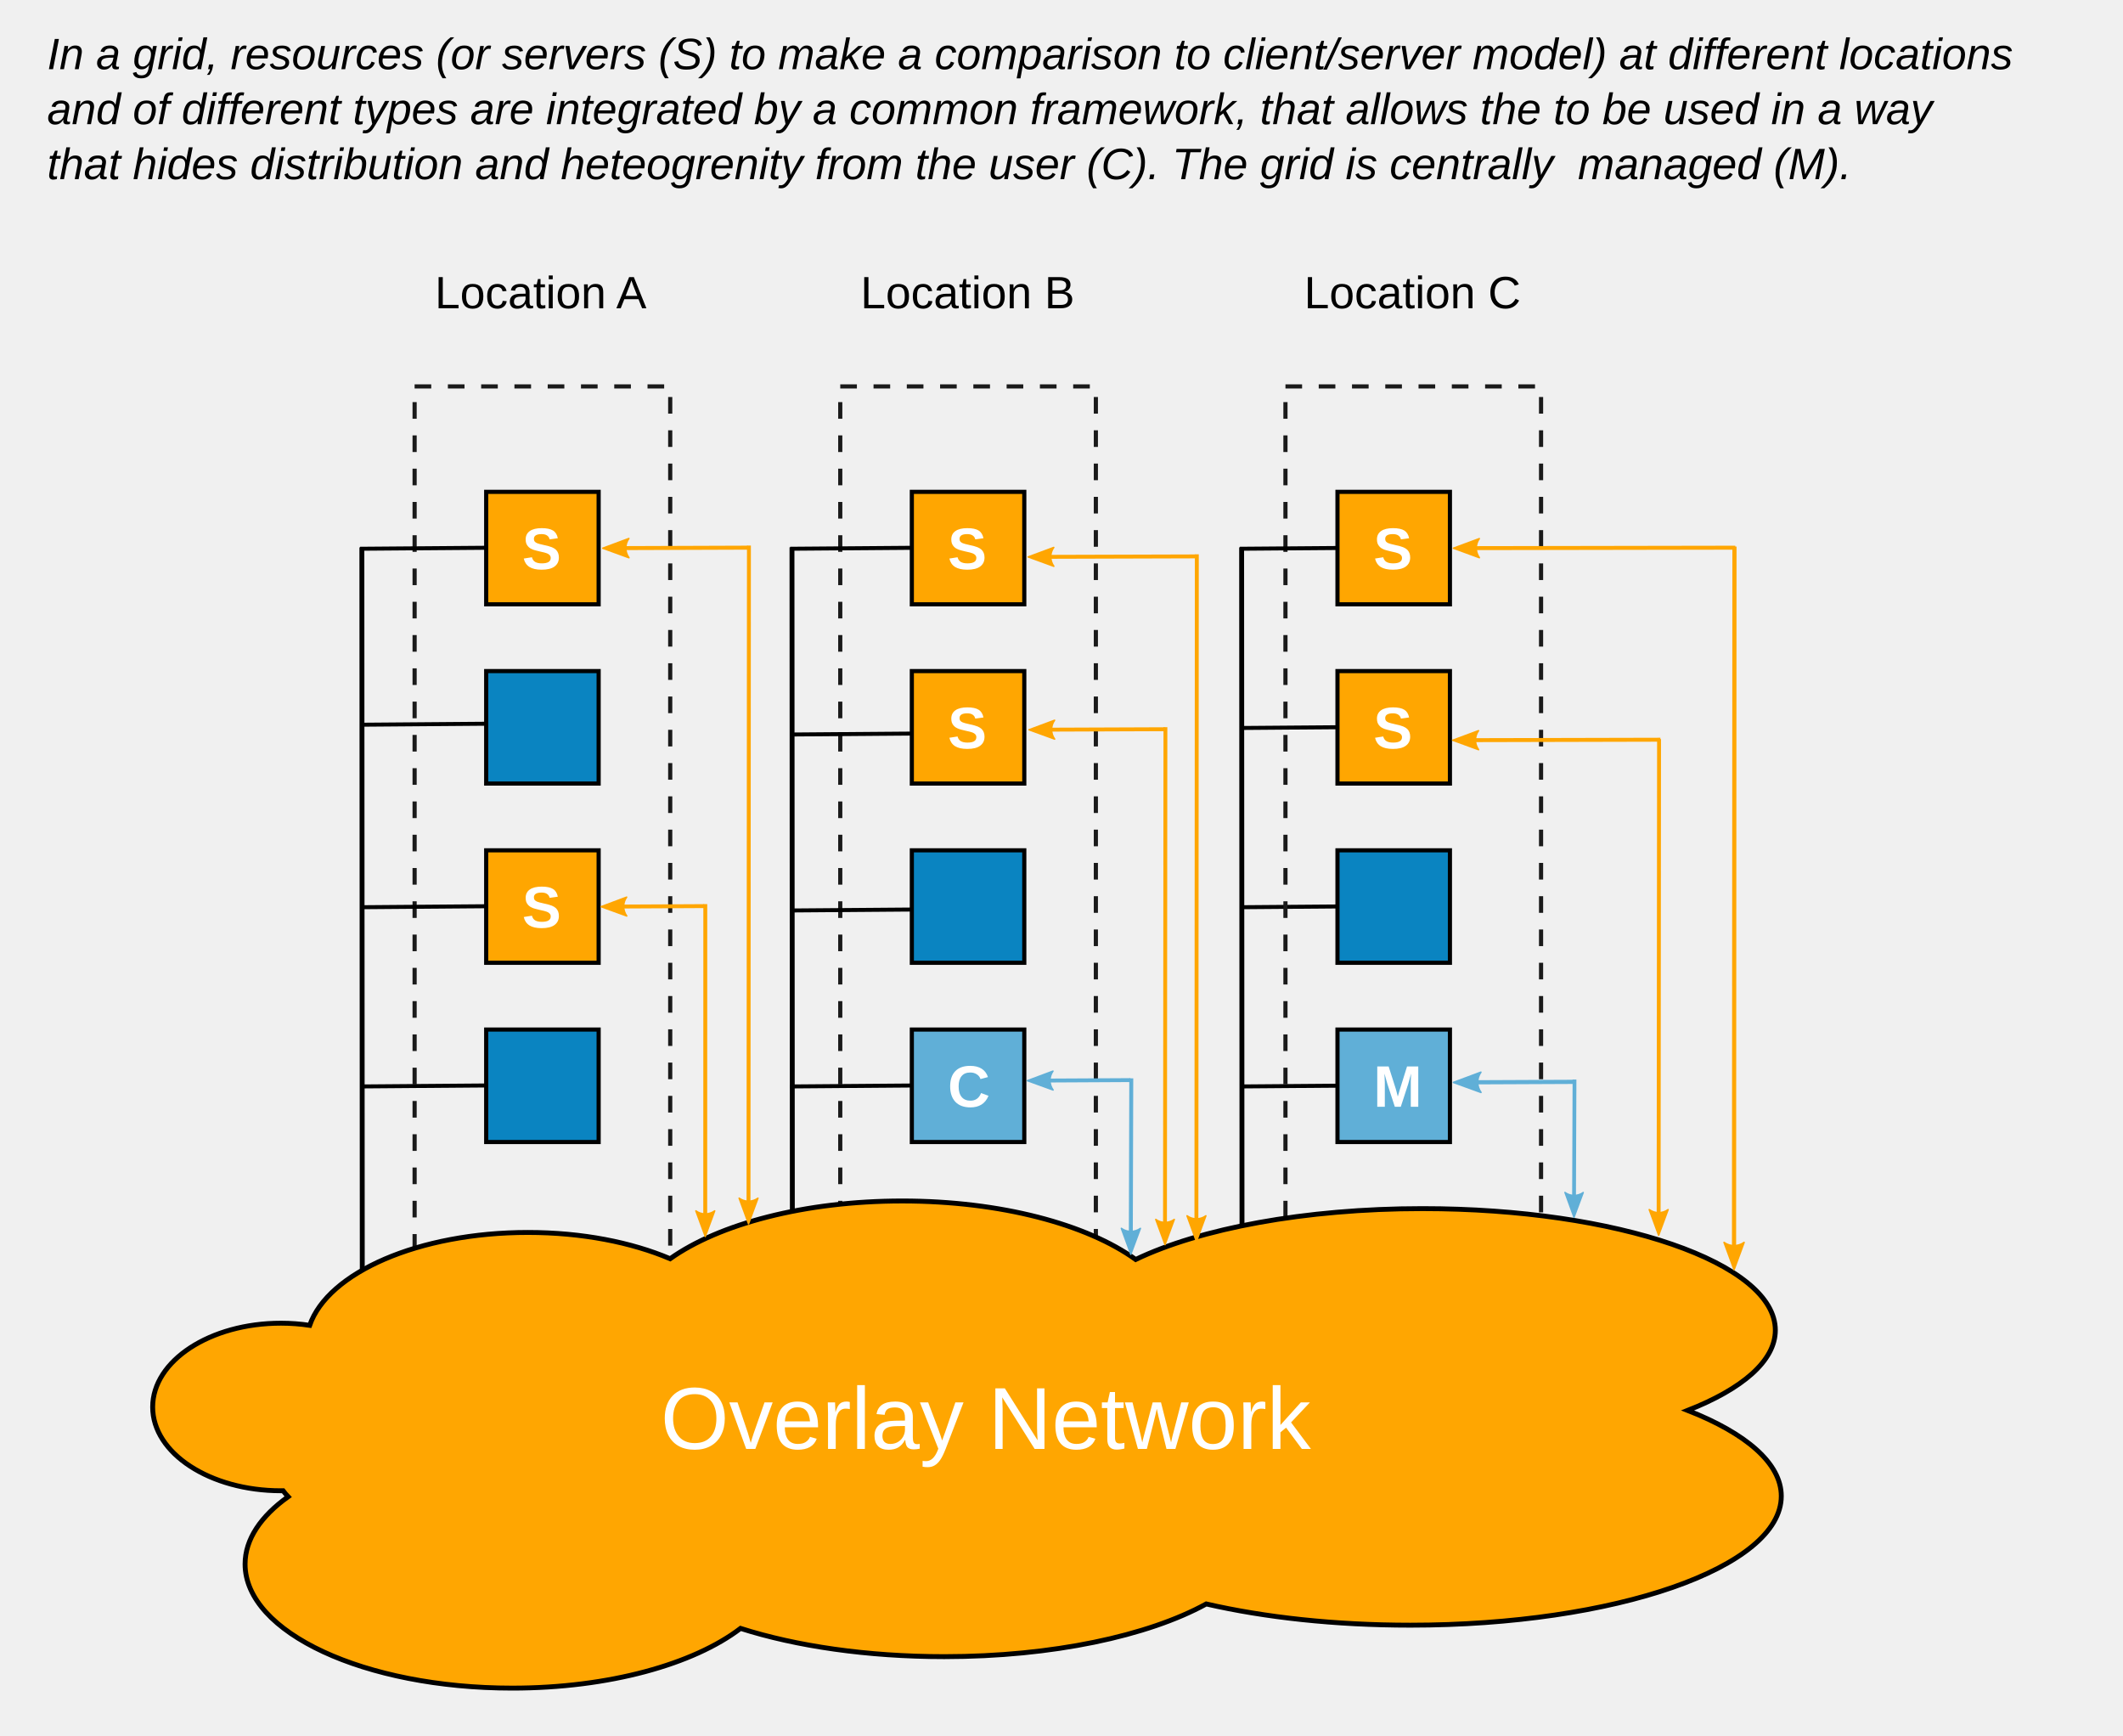
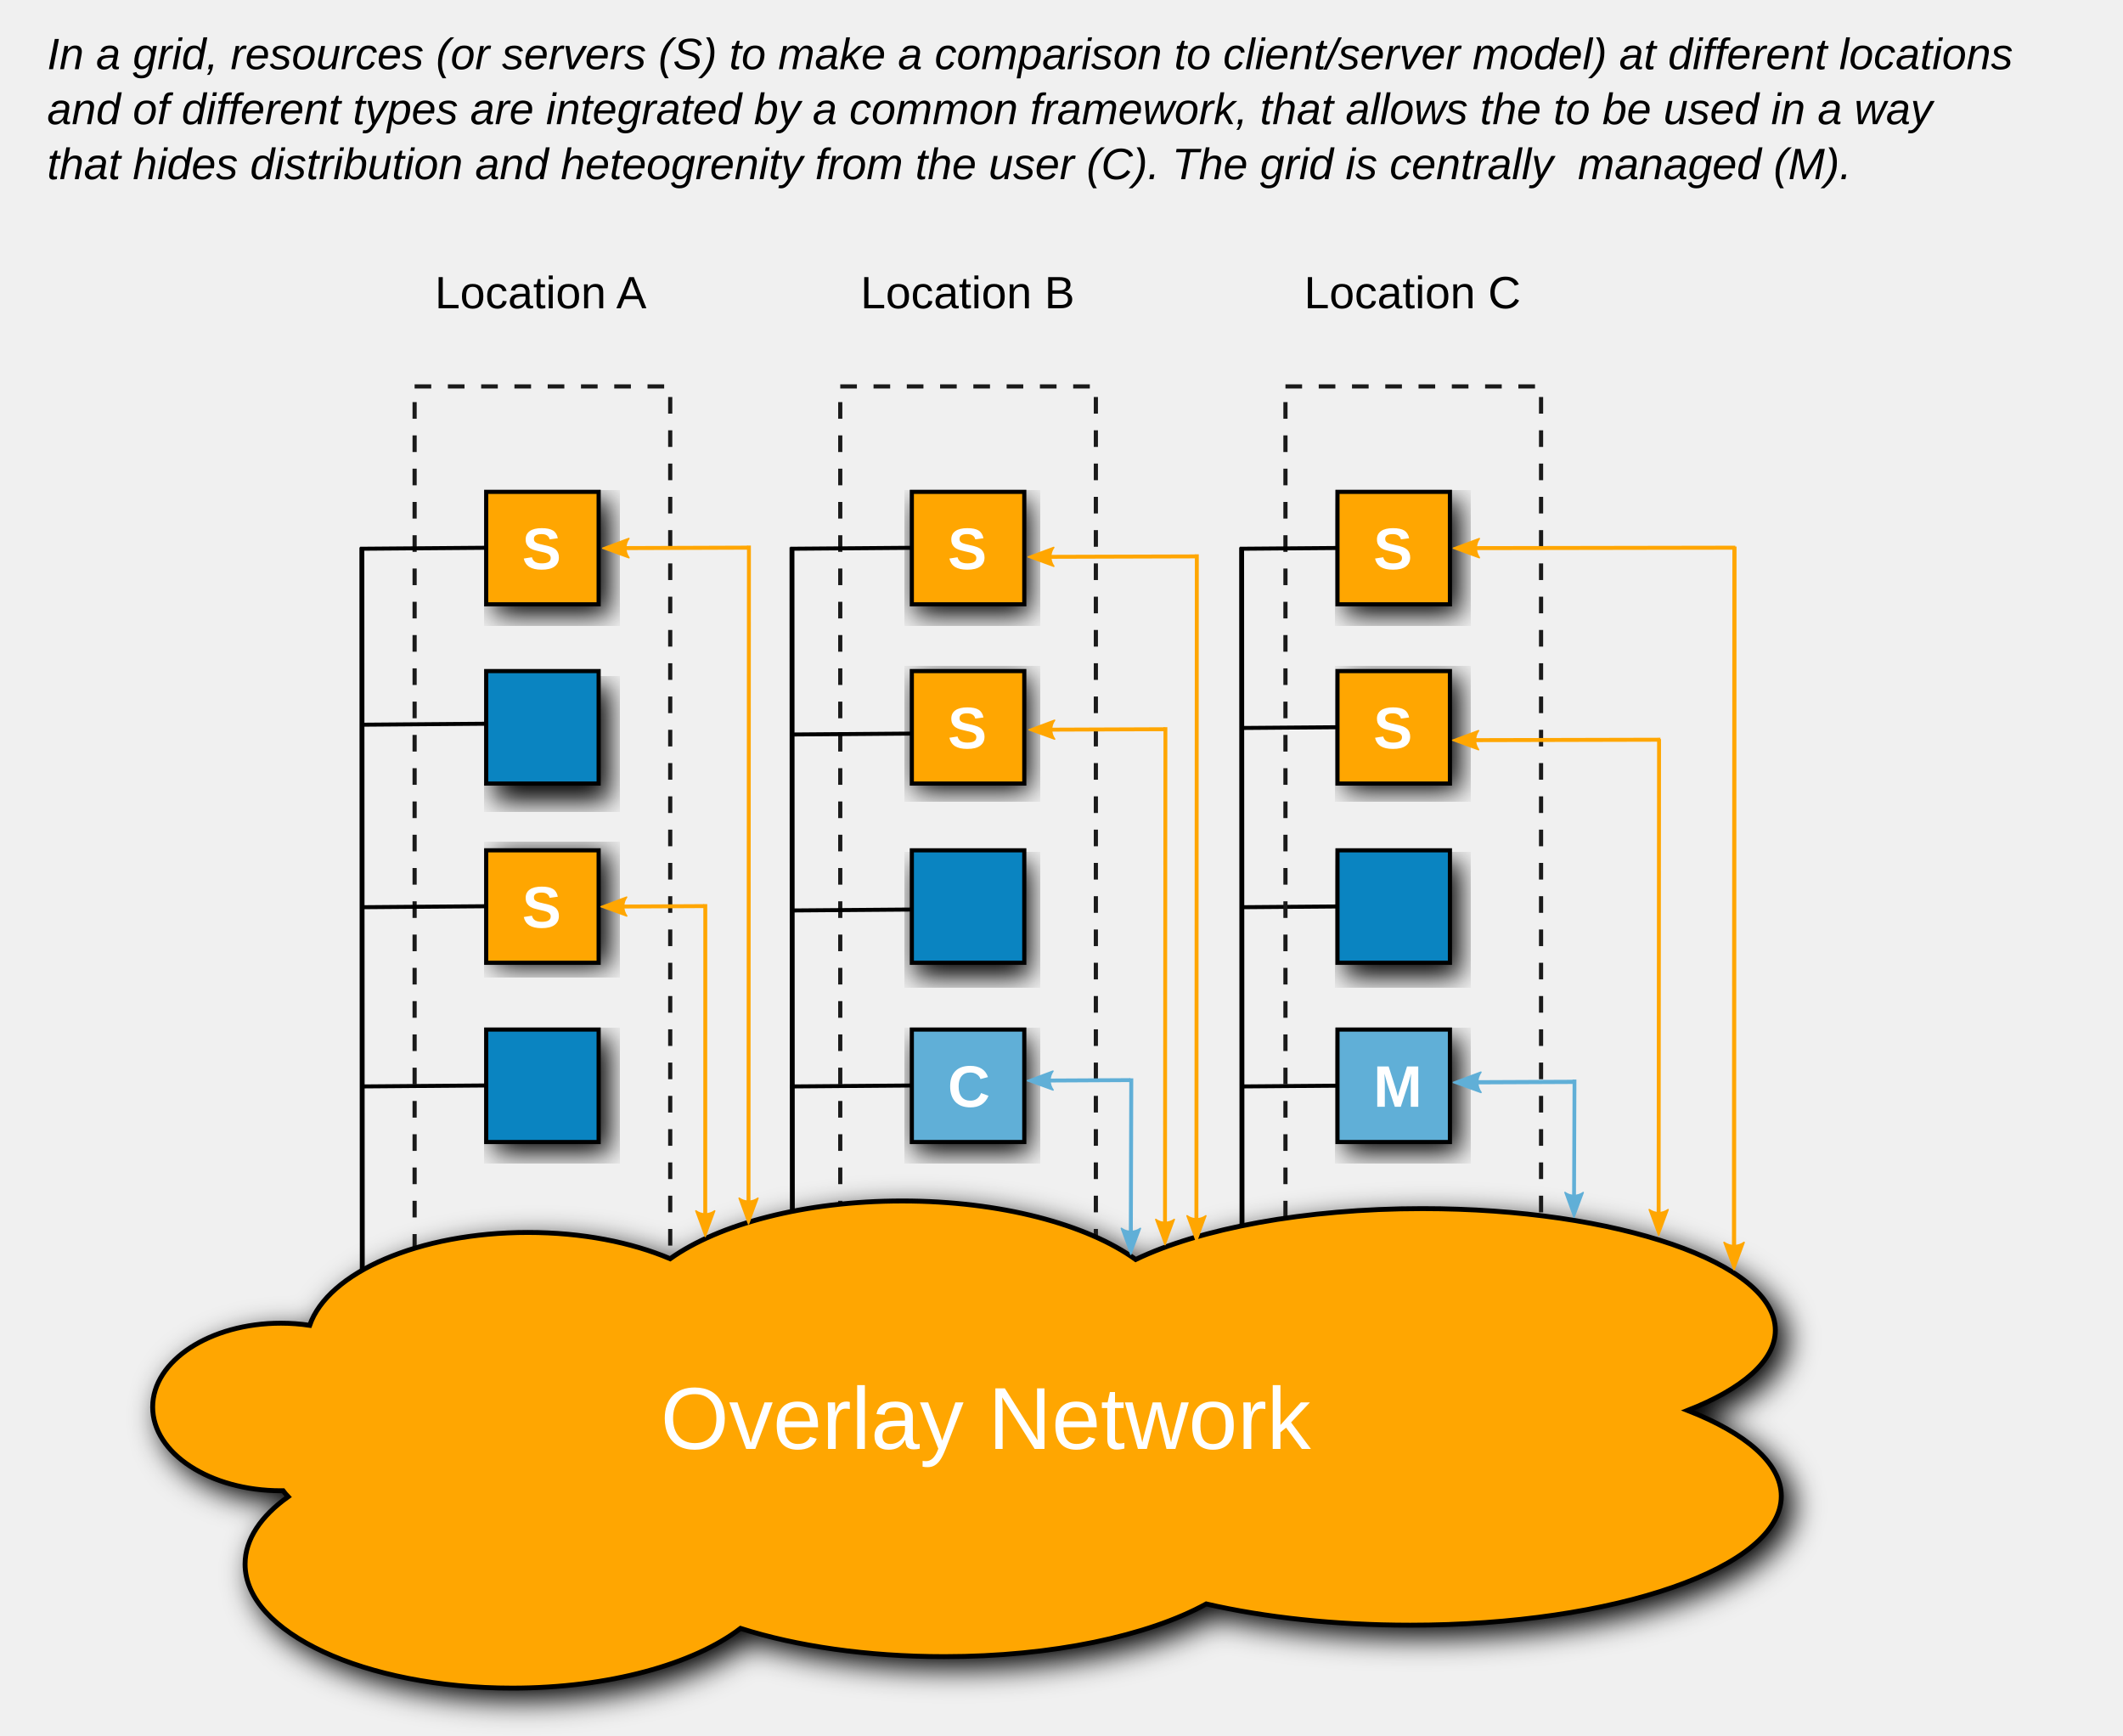
<svg xmlns="http://www.w3.org/2000/svg" width="434.371" height="355.086" id="svg2823" version="1.1">
  <defs id="defs2825">
    <filter id="filter3651" x="0" y="0" width="1" height="1" color-interpolation-filters="sRGB">
      <feMorphology id="feMorphology3653" radius="4" in="SourceGraphic" result="result0" />
      <feGaussianBlur id="feGaussianBlur3655" in="result0" stdDeviation="8" result="result91" />
      <feComposite id="feComposite3657" in2="result91" operator="in" in="SourceGraphic" />
    </filter>
    <marker orient="auto" refY="0" refX="0" id="Arrow2MstartC" style="overflow:visible">
      <path id="path4522" style="font-size:12px;fill:#0a84c1;fill-rule:evenodd;stroke:#0a84c1;stroke-width:0.625;stroke-linejoin:round" d="M 8.719,4.034 -2.207,0.016 8.719,-4.002 c -1.745,2.372 -1.735,5.617 -6e-7,8.035 z" transform="scale(0.6,0.6)" />
    </marker>
    <marker orient="auto" refY="0" refX="0" id="Arrow2MstartCz" style="overflow:visible">
      <path id="path4652" style="font-size:12px;fill:#ffa601;fill-rule:evenodd;stroke:#ffa601;stroke-width:0.625;stroke-linejoin:round" d="M 8.719,4.034 -2.207,0.016 8.719,-4.002 c -1.745,2.372 -1.735,5.617 -6e-7,8.035 z" transform="scale(0.6,0.6)" />
    </marker>
    <marker orient="auto" refY="0" refX="0" id="Arrow2MstartC0" style="overflow:visible">
      <path id="path4835" style="font-size:12px;fill:#ffa601;fill-rule:evenodd;stroke:#ffa601;stroke-width:0.625;stroke-linejoin:round" d="M 8.719,4.034 -2.207,0.016 8.719,-4.002 c -1.745,2.372 -1.735,5.617 -6e-7,8.035 z" transform="scale(0.6,0.6)" />
    </marker>
    <marker orient="auto" refY="0" refX="0" id="Arrow2MstartCE" style="overflow:visible">
      <path id="path4838" style="font-size:12px;fill:#ffa601;fill-rule:evenodd;stroke:#ffa601;stroke-width:0.625;stroke-linejoin:round" d="M 8.719,4.034 -2.207,0.016 8.719,-4.002 c -1.745,2.372 -1.735,5.617 -6e-7,8.035 z" transform="scale(0.6,0.6)" />
    </marker>
    <marker orient="auto" refY="0" refX="0" id="Arrow2MstartCR" style="overflow:visible">
      <path id="path4841" style="font-size:12px;fill:#ffa601;fill-rule:evenodd;stroke:#ffa601;stroke-width:0.625;stroke-linejoin:round" d="M 8.719,4.034 -2.207,0.016 8.719,-4.002 c -1.745,2.372 -1.735,5.617 -6e-7,8.035 z" transform="scale(0.6,0.6)" />
    </marker>
    <marker orient="auto" refY="0" refX="0" id="Arrow2MstartCm" style="overflow:visible">
      <path id="path4844" style="font-size:12px;fill:#ffa601;fill-rule:evenodd;stroke:#ffa601;stroke-width:0.625;stroke-linejoin:round" d="M 8.719,4.034 -2.207,0.016 8.719,-4.002 c -1.745,2.372 -1.735,5.617 -6e-7,8.035 z" transform="scale(0.6,0.6)" />
    </marker>
    <marker orient="auto" refY="0" refX="0" id="Arrow2MstartCU" style="overflow:visible">
      <path id="path4847" style="font-size:12px;fill:#ffa601;fill-rule:evenodd;stroke:#ffa601;stroke-width:0.625;stroke-linejoin:round" d="M 8.719,4.034 -2.207,0.016 8.719,-4.002 c -1.745,2.372 -1.735,5.617 -6e-7,8.035 z" transform="scale(0.6,0.6)" />
    </marker>
    <marker orient="auto" refY="0" refX="0" id="Arrow2MstartCy" style="overflow:visible">
      <path id="path4850" style="font-size:12px;fill:#ffa601;fill-rule:evenodd;stroke:#ffa601;stroke-width:0.625;stroke-linejoin:round" d="M 8.719,4.034 -2.207,0.016 8.719,-4.002 c -1.745,2.372 -1.735,5.617 -6e-7,8.035 z" transform="scale(0.6,0.6)" />
    </marker>
    <marker orient="auto" refY="0" refX="0" id="Arrow2MstartC1" style="overflow:visible">
      <path id="path4853" style="font-size:12px;fill:#ffa601;fill-rule:evenodd;stroke:#ffa601;stroke-width:0.625;stroke-linejoin:round" d="M 8.719,4.034 -2.207,0.016 8.719,-4.002 c -1.745,2.372 -1.735,5.617 -6e-7,8.035 z" transform="scale(0.6,0.6)" />
    </marker>
    <marker orient="auto" refY="0" refX="0" id="Arrow2MstartC7" style="overflow:visible">
      <path id="path4856" style="font-size:12px;fill:#ffa601;fill-rule:evenodd;stroke:#ffa601;stroke-width:0.625;stroke-linejoin:round" d="M 8.719,4.034 -2.207,0.016 8.719,-4.002 c -1.745,2.372 -1.735,5.617 -6e-7,8.035 z" transform="scale(0.6,0.6)" />
    </marker>
    <marker orient="auto" refY="0" refX="0" id="Arrow2MstartCG" style="overflow:visible">
      <path id="path4859" style="font-size:12px;fill:#ffa601;fill-rule:evenodd;stroke:#ffa601;stroke-width:0.625;stroke-linejoin:round" d="M 8.719,4.034 -2.207,0.016 8.719,-4.002 c -1.745,2.372 -1.735,5.617 -6e-7,8.035 z" transform="scale(0.6,0.6)" />
    </marker>
    <marker orient="auto" refY="0" refX="0" id="Arrow2MstartCp" style="overflow:visible">
      <path id="path5078" style="font-size:12px;fill:#ffa601;fill-rule:evenodd;stroke:#ffa601;stroke-width:0.625;stroke-linejoin:round" d="M 8.719,4.034 -2.207,0.016 8.719,-4.002 c -1.745,2.372 -1.735,5.617 -6e-7,8.035 z" transform="scale(0.6,0.6)" />
    </marker>
    <marker orient="auto" refY="0" refX="0" id="Arrow2MstartCD" style="overflow:visible">
      <path id="path5081" style="font-size:12px;fill:#ffa601;fill-rule:evenodd;stroke:#ffa601;stroke-width:0.625;stroke-linejoin:round" d="M 8.719,4.034 -2.207,0.016 8.719,-4.002 c -1.745,2.372 -1.735,5.617 -6e-7,8.035 z" transform="scale(0.6,0.6)" />
    </marker>
    <marker orient="auto" refY="0" refX="0" id="Arrow2MstartCf" style="overflow:visible">
      <path id="path5084" style="font-size:12px;fill:#ffa601;fill-rule:evenodd;stroke:#ffa601;stroke-width:0.625;stroke-linejoin:round" d="M 8.719,4.034 -2.207,0.016 8.719,-4.002 c -1.745,2.372 -1.735,5.617 -6e-7,8.035 z" transform="scale(0.6,0.6)" />
    </marker>
    <marker orient="auto" refY="0" refX="0" id="Arrow2MstartCM" style="overflow:visible">
      <path id="path5087" style="font-size:12px;fill:#ffa601;fill-rule:evenodd;stroke:#ffa601;stroke-width:0.625;stroke-linejoin:round" d="M 8.719,4.034 -2.207,0.016 8.719,-4.002 c -1.745,2.372 -1.735,5.617 -6e-7,8.035 z" transform="scale(0.6,0.6)" />
    </marker>
    <marker orient="auto" refY="0" refX="0" id="Arrow2MstartCv" style="overflow:visible">
      <path id="path5090" style="font-size:12px;fill:#ffa601;fill-rule:evenodd;stroke:#ffa601;stroke-width:0.625;stroke-linejoin:round" d="M 8.719,4.034 -2.207,0.016 8.719,-4.002 c -1.745,2.372 -1.735,5.617 -6e-7,8.035 z" transform="scale(0.6,0.6)" />
    </marker>
    <marker orient="auto" refY="0" refX="0" id="Arrow2MstartCg" style="overflow:visible">
      <path id="path5093" style="font-size:12px;fill:#ffa601;fill-rule:evenodd;stroke:#ffa601;stroke-width:0.625;stroke-linejoin:round" d="M 8.719,4.034 -2.207,0.016 8.719,-4.002 c -1.745,2.372 -1.735,5.617 -6e-7,8.035 z" transform="scale(0.6,0.6)" />
    </marker>
    <marker orient="auto" refY="0" refX="0" id="Arrow2MstartCDF" style="overflow:visible">
      <path id="path5958" style="font-size:12px;fill:#c9e4f2;fill-rule:evenodd;stroke:#c9e4f2;stroke-width:0.625;stroke-linejoin:round" d="M 8.719,4.034 -2.207,0.016 8.719,-4.002 c -1.745,2.372 -1.735,5.617 -6e-7,8.035 z" transform="scale(0.6,0.6)" />
    </marker>
    <marker orient="auto" refY="0" refX="0" id="Arrow2MstartCgI" style="overflow:visible">
      <path id="path5961" style="font-size:12px;fill:#c9e4f2;fill-rule:evenodd;stroke:#c9e4f2;stroke-width:0.625;stroke-linejoin:round" d="M 8.719,4.034 -2.207,0.016 8.719,-4.002 c -1.745,2.372 -1.735,5.617 -6e-7,8.035 z" transform="scale(0.6,0.6)" />
    </marker>
    <marker orient="auto" refY="0" refX="0" id="Arrow2MstartCpN" style="overflow:visible">
      <path id="path5964" style="font-size:12px;fill:#c9e4f2;fill-rule:evenodd;stroke:#c9e4f2;stroke-width:0.625;stroke-linejoin:round" d="M 8.719,4.034 -2.207,0.016 8.719,-4.002 c -1.745,2.372 -1.735,5.617 -6e-7,8.035 z" transform="scale(0.6,0.6)" />
    </marker>
    <marker orient="auto" refY="0" refX="0" id="Arrow2MstartCfM" style="overflow:visible">
      <path id="path5967" style="font-size:12px;fill:#c9e4f2;fill-rule:evenodd;stroke:#c9e4f2;stroke-width:0.625;stroke-linejoin:round" d="M 8.719,4.034 -2.207,0.016 8.719,-4.002 c -1.745,2.372 -1.735,5.617 -6e-7,8.035 z" transform="scale(0.6,0.6)" />
    </marker>
    <marker orient="auto" refY="0" refX="0" id="Arrow2MstartCDFQ" style="overflow:visible">
      <path id="path6224" style="font-size:12px;fill:#60afd7;fill-rule:evenodd;stroke:#60afd7;stroke-width:0.625;stroke-linejoin:round" d="M 8.719,4.034 -2.207,0.016 8.719,-4.002 c -1.745,2.372 -1.735,5.617 -6e-7,8.035 z" transform="scale(0.6,0.6)" />
    </marker>
    <marker orient="auto" refY="0" refX="0" id="Arrow2MstartCgIr" style="overflow:visible">
      <path id="path6227" style="font-size:12px;fill:#60afd7;fill-rule:evenodd;stroke:#60afd7;stroke-width:0.625;stroke-linejoin:round" d="M 8.719,4.034 -2.207,0.016 8.719,-4.002 c -1.745,2.372 -1.735,5.617 -6e-7,8.035 z" transform="scale(0.6,0.6)" />
    </marker>
    <marker orient="auto" refY="0" refX="0" id="Arrow2MstartCpNl" style="overflow:visible">
      <path id="path6230" style="font-size:12px;fill:#60afd7;fill-rule:evenodd;stroke:#60afd7;stroke-width:0.625;stroke-linejoin:round" d="M 8.719,4.034 -2.207,0.016 8.719,-4.002 c -1.745,2.372 -1.735,5.617 -6e-7,8.035 z" transform="scale(0.6,0.6)" />
    </marker>
    <marker orient="auto" refY="0" refX="0" id="Arrow2MstartCfMd" style="overflow:visible">
      <path id="path6233" style="font-size:12px;fill:#60afd7;fill-rule:evenodd;stroke:#60afd7;stroke-width:0.625;stroke-linejoin:round" d="M 8.719,4.034 -2.207,0.016 8.719,-4.002 c -1.745,2.372 -1.735,5.617 -6e-7,8.035 z" transform="scale(0.6,0.6)" />
    </marker>
+     <filter id="filter8156" color-interpolation-filters="sRGB">
+       <feGaussianBlur id="feGaussianBlur8158" stdDeviation="3" />
+     </filter>
+     <filter id="filter8184" color-interpolation-filters="sRGB">
+       <feGaussianBlur id="feGaussianBlur8186" stdDeviation="3" />
+     </filter>
  </defs>
  <g id="layer1" transform="translate(-177.7011,-343.809)">
+     <path id="path8182" d="m 364.312,591.5 c -19.998,0 -37.526,4.725 -47.5,11.812 -7.877,-3.352 -18.013,-5.375 -29.094,-5.375 -22.342,0 -40.902,8.2 -44.656,19 -1.893,-0.283 -3.851,-0.438 -5.875,-0.438 -14.497,0 -26.25,7.689 -26.25,17.156 0,9.468 11.753,17.125 26.25,17.125 0.147,0 0.291,0.002 0.438,0 0.312,0.416 0.655,0.824 1.031,1.219 -5.56,3.971 -8.812,8.693 -8.812,13.781 0,14.004 24.478,25.375 54.656,25.375 19.805,0 37.135,-4.899 46.719,-12.219 11.328,3.617 25.852,5.781 41.688,5.781 22.162,0 41.733,-4.266 53.594,-10.781 11.978,2.754 26.323,4.344 41.75,4.344 41.914,0 75.906,-11.81 75.906,-26.406 0,-6.733 -7.254,-12.865 -19.156,-17.531 11.165,-4.379 17.938,-10.12 17.938,-16.406 0,-13.736 -32.317,-24.875 -72.188,-24.875 -24.192,0 -45.588,4.114 -58.688,10.406 C 402.127,596.295 384.456,591.5 364.312,591.5 z" style="color:#000000;fill:#000000;fill-opacity:1;stroke:#000000;stroke-width:1;stroke-opacity:1;marker:none;visibility:visible;display:inline;overflow:visible;filter:url(#filter8184);enable-background:accumulate" />
+     <rect style="color:#000000;fill:#000000;fill-opacity:1;fill-rule:nonzero;stroke:#000000;stroke-width:0.848;stroke-linecap:butt;stroke-linejoin:miter;stroke-miterlimit:4;stroke-opacity:1;stroke-dasharray:none;stroke-dashoffset:0;marker:none;visibility:visible;display:inline;overflow:visible;filter:url(#filter8156);enable-background:accumulate" id="rect8160" width="23.009" height="23.009" x="279.176" y="484.429" />
+     <rect y="518.429" x="279.176" height="23.009" width="23.009" id="rect8162" style="color:#000000;fill:#000000;fill-opacity:1;fill-rule:nonzero;stroke:#000000;stroke-width:0.848;stroke-linecap:butt;stroke-linejoin:miter;stroke-miterlimit:4;stroke-opacity:1;stroke-dasharray:none;stroke-dashoffset:0;marker:none;visibility:visible;display:inline;overflow:visible;filter:url(#filter8156);enable-background:accumulate" />
+     <rect style="color:#000000;fill:#000000;fill-opacity:1;fill-rule:nonzero;stroke:#000000;stroke-width:0.848;stroke-linecap:butt;stroke-linejoin:miter;stroke-miterlimit:4;stroke-opacity:1;stroke-dasharray:none;stroke-dashoffset:0;marker:none;visibility:visible;display:inline;overflow:visible;filter:url(#filter8156);enable-background:accumulate" id="rect8164" width="23.009" height="23.009" x="279.176" y="556.429" />
+     <rect y="556.429" x="365.176" height="23.009" width="23.009" id="rect8166" style="color:#000000;fill:#000000;fill-opacity:1;fill-rule:nonzero;stroke:#000000;stroke-width:0.848;stroke-linecap:butt;stroke-linejoin:miter;stroke-miterlimit:4;stroke-opacity:1;stroke-dasharray:none;stroke-dashoffset:0;marker:none;visibility:visible;display:inline;overflow:visible;filter:url(#filter8156);enable-background:accumulate" />
+     <rect style="color:#000000;fill:#000000;fill-opacity:1;fill-rule:nonzero;stroke:#000000;stroke-width:0.848;stroke-linecap:butt;stroke-linejoin:miter;stroke-miterlimit:4;stroke-opacity:1;stroke-dasharray:none;stroke-dashoffset:0;marker:none;visibility:visible;display:inline;overflow:visible;filter:url(#filter8156);enable-background:accumulate" id="rect8168" width="23.009" height="23.009" x="365.176" y="520.429" />
+     <rect y="482.429" x="365.176" height="23.009" width="23.009" id="rect8170" style="color:#000000;fill:#000000;fill-opacity:1;fill-rule:nonzero;stroke:#000000;stroke-width:0.848;stroke-linecap:butt;stroke-linejoin:miter;stroke-miterlimit:4;stroke-opacity:1;stroke-dasharray:none;stroke-dashoffset:0;marker:none;visibility:visible;display:inline;overflow:visible;filter:url(#filter8156);enable-background:accumulate" />
+     <rect style="color:#000000;fill:#000000;fill-opacity:1;fill-rule:nonzero;stroke:#000000;stroke-width:0.848;stroke-linecap:butt;stroke-linejoin:miter;stroke-miterlimit:4;stroke-opacity:1;stroke-dasharray:none;stroke-dashoffset:0;marker:none;visibility:visible;display:inline;overflow:visible;filter:url(#filter8156);enable-background:accumulate" id="rect8172" width="23.009" height="23.009" x="365.176" y="446.429" />
+     <rect y="446.429" x="453.176" height="23.009" width="23.009" id="rect8174" style="color:#000000;fill:#000000;fill-opacity:1;fill-rule:nonzero;stroke:#000000;stroke-width:0.848;stroke-linecap:butt;stroke-linejoin:miter;stroke-miterlimit:4;stroke-opacity:1;stroke-dasharray:none;stroke-dashoffset:0;marker:none;visibility:visible;display:inline;overflow:visible;filter:url(#filter8156);enable-background:accumulate" />
+     <rect style="color:#000000;fill:#000000;fill-opacity:1;fill-rule:nonzero;stroke:#000000;stroke-width:0.848;stroke-linecap:butt;stroke-linejoin:miter;stroke-miterlimit:4;stroke-opacity:1;stroke-dasharray:none;stroke-dashoffset:0;marker:none;visibility:visible;display:inline;overflow:visible;filter:url(#filter8156);enable-background:accumulate" id="rect8176" width="23.009" height="23.009" x="453.176" y="482.429" />
+     <rect y="520.429" x="453.176" height="23.009" width="23.009" id="rect8178" style="color:#000000;fill:#000000;fill-opacity:1;fill-rule:nonzero;stroke:#000000;stroke-width:0.848;stroke-linecap:butt;stroke-linejoin:miter;stroke-miterlimit:4;stroke-opacity:1;stroke-dasharray:none;stroke-dashoffset:0;marker:none;visibility:visible;display:inline;overflow:visible;filter:url(#filter8156);enable-background:accumulate" />
+     <rect style="color:#000000;fill:#000000;fill-opacity:1;fill-rule:nonzero;stroke:#000000;stroke-width:0.848;stroke-linecap:butt;stroke-linejoin:miter;stroke-miterlimit:4;stroke-opacity:1;stroke-dasharray:none;stroke-dashoffset:0;marker:none;visibility:visible;display:inline;overflow:visible;filter:url(#filter8156);enable-background:accumulate" id="rect8180" width="23.009" height="23.009" x="453.176" y="556.429" />
+     <rect y="446.429" x="279.176" height="23.009" width="23.009" id="rect8146" style="color:#000000;fill:#000000;fill-opacity:1;fill-rule:nonzero;stroke:#000000;stroke-width:0.848;stroke-linecap:butt;stroke-linejoin:miter;stroke-miterlimit:4;stroke-opacity:1;stroke-dasharray:none;stroke-dashoffset:0;marker:none;visibility:visible;display:inline;overflow:visible;filter:url(#filter8156);enable-background:accumulate" />
    <path style="fill:none;stroke:#000000;stroke-width:1px;stroke-linecap:butt;stroke-linejoin:miter;stroke-opacity:1" d="m 431.742,455.784 0.088,161.443 0,0" id="path4048" />
    <path id="path4046" d="m 339.742,455.784 0.088,161.443 0,0" style="fill:none;stroke:#000000;stroke-width:1px;stroke-linecap:butt;stroke-linejoin:miter;stroke-opacity:1" />
    <path id="path4025" d="m 465.993,565.797 -34.618,0.273 0,0" style="fill:none;stroke:#000000;stroke-width:0.815px;stroke-linecap:butt;stroke-linejoin:miter;stroke-opacity:1" />
    <path style="fill:none;stroke:#000000;stroke-width:0.815px;stroke-linecap:butt;stroke-linejoin:miter;stroke-opacity:1" d="m 465.993,529.131 -34.618,0.273 0,0" id="path4027" />
    <path id="path4029" d="m 465.993,492.464 -34.618,0.273 0,0" style="fill:none;stroke:#000000;stroke-width:0.815px;stroke-linecap:butt;stroke-linejoin:miter;stroke-opacity:1" />
    <rect style="color:#000000;fill:none;stroke:#1a1a1a;stroke-width:0.851;stroke-linecap:butt;stroke-linejoin:miter;stroke-miterlimit:4;stroke-opacity:1;stroke-dasharray:3.404, 3.404;stroke-dashoffset:0;marker:none;visibility:visible;display:inline;overflow:visible;enable-background:accumulate" id="rect3984-72" width="52.298" height="182.481" x="440.708" y="422.861" />
    <rect style="color:#000000;fill:none;stroke:#1a1a1a;stroke-width:0.851;stroke-linecap:butt;stroke-linejoin:miter;stroke-miterlimit:4;stroke-opacity:1;stroke-dasharray:3.404, 3.404;stroke-dashoffset:0;marker:none;visibility:visible;display:inline;overflow:visible;enable-background:accumulate" id="rect3984-7" width="52.298" height="182.481" x="349.62" y="422.861" />
    <text xml:space="preserve" style="font-size:9px;font-style:italic;font-variant:normal;font-weight:normal;font-stretch:normal;text-align:start;text-anchor:start;fill:#000000;fill-opacity:1;stroke:none;font-family:Arial;-inkscape-font-specification:Bitstream Vera Sans Oblique" x="187.351" y="357.959" id="text2813">
      <tspan x="187.351" y="357.959" id="tspan2821">In a grid, resources (or servers (S) to make a comparison to client/server model) at different locations</tspan>
      <tspan x="187.351" y="369.209" id="tspan5298">and of different types are integrated by a common framework, that allows the to be used in a way</tspan>
      <tspan x="187.351" y="380.459" id="tspan5300">that hides distribution and heteogrenity from the user (C). The grid is centrally  managed (M).</tspan>
    </text>
    <path style="fill:none;stroke:#000000;stroke-width:1px;stroke-linecap:butt;stroke-linejoin:miter;stroke-opacity:1" d="m 251.742,455.784 0.088,161.443 0,0" id="path3954" />
    <rect style="color:#000000;fill:none;stroke:#1a1a1a;stroke-width:0.851;stroke-linecap:butt;stroke-linejoin:miter;stroke-miterlimit:4;stroke-opacity:1;stroke-dasharray:3.404, 3.404;stroke-dashoffset:0;marker:none;visibility:visible;display:inline;overflow:visible;enable-background:accumulate" id="rect3984" width="52.298" height="182.481" x="262.531" y="422.861" />
    <path transform="translate(0,2.5390623e-6)" style="color:#000000;fill:#ffa601;fill-opacity:1;stroke:#000000;stroke-width:1;stroke-opacity:1;marker:none;visibility:visible;display:inline;overflow:visible;enable-background:accumulate" d="m 362.312,589.5 c -19.998,0 -37.526,4.725 -47.5,11.812 -7.877,-3.352 -18.013,-5.375 -29.094,-5.375 -22.342,0 -40.902,8.2 -44.656,19 -1.893,-0.283 -3.851,-0.438 -5.875,-0.438 -14.497,0 -26.25,7.689 -26.25,17.156 0,9.468 11.753,17.125 26.25,17.125 0.147,0 0.291,0.002 0.438,0 0.312,0.416 0.655,0.824 1.031,1.219 -5.56,3.971 -8.812,8.693 -8.812,13.781 0,14.004 24.478,25.375 54.656,25.375 19.805,0 37.135,-4.899 46.719,-12.219 11.328,3.617 25.852,5.781 41.688,5.781 22.162,0 41.733,-4.266 53.594,-10.781 11.978,2.754 26.323,4.344 41.75,4.344 41.914,0 75.906,-11.81 75.906,-26.406 0,-6.733 -7.254,-12.865 -19.156,-17.531 11.165,-4.379 17.938,-10.12 17.938,-16.406 0,-13.736 -32.317,-24.875 -72.188,-24.875 -24.192,0 -45.588,4.114 -58.688,10.406 C 400.127,594.295 382.456,589.5 362.312,589.5 z" id="path2822" />
    <text xml:space="preserve" style="font-size:18px;font-style:normal;font-variant:normal;font-weight:normal;font-stretch:normal;text-align:start;text-anchor:start;fill:#ffffff;fill-opacity:1;stroke:none;font-family:Arial;-inkscape-font-specification:Bitstream Vera Sans" x="312.857" y="640.219" id="text3615" transform="translate(0,2.5390623e-6)">
      <tspan id="tspan3617" x="312.857" y="640.219">Overlay Network</tspan>
    </text>
    <path id="path4017" d="m 373.993,455.797 -34.618,0.273 0,0" style="fill:none;stroke:#000000;stroke-width:0.815px;stroke-linecap:butt;stroke-linejoin:miter;stroke-opacity:1" />
    <rect style="color:#000000;fill:#ffa601;fill-opacity:1;fill-rule:nonzero;stroke:#000000;stroke-width:0.848;stroke-linecap:butt;stroke-linejoin:miter;stroke-miterlimit:4;stroke-opacity:1;stroke-dasharray:none;stroke-dashoffset:0;marker:none;visibility:visible;display:inline;overflow:visible;enable-background:accumulate" id="rect3661-4" width="23.009" height="23.009" x="364.264" y="444.429" />
    <path style="fill:none;stroke:#000000;stroke-width:0.815px;stroke-linecap:butt;stroke-linejoin:miter;stroke-opacity:1" d="m 373.993,493.797 -34.618,0.273 0,0" id="path4019" />
    <text xml:space="preserve" style="font-size:12px;font-style:normal;font-variant:normal;font-weight:bold;font-stretch:normal;text-align:start;line-height:125%;writing-mode:lr-tb;text-anchor:start;fill:#ffffff;fill-opacity:1;stroke:none;font-family:Arial;-inkscape-font-specification:Arial Bold" x="371.606" y="460.229" id="text3663">
      <tspan id="tspan4632" x="371.606" y="460.229">S</tspan>
    </text>
    <path style="fill:none;stroke:#000000;stroke-width:0.815px;stroke-linecap:butt;stroke-linejoin:miter;stroke-opacity:1" d="m 465.993,455.797 -34.618,0.273 0,0" id="path4031" />
    <rect style="color:#000000;fill:#ffa601;fill-opacity:1;fill-rule:nonzero;stroke:#000000;stroke-width:0.848;stroke-linecap:butt;stroke-linejoin:miter;stroke-miterlimit:4;stroke-opacity:1;stroke-dasharray:none;stroke-dashoffset:0;marker:none;visibility:visible;display:inline;overflow:visible;enable-background:accumulate" id="rect3661" width="23.009" height="23.009" x="451.352" y="444.429" />
    <rect style="color:#000000;fill:#ffa601;fill-opacity:1;fill-rule:nonzero;stroke:#000000;stroke-width:0.848;stroke-linecap:butt;stroke-linejoin:miter;stroke-miterlimit:4;stroke-opacity:1;stroke-dasharray:none;stroke-dashoffset:0;marker:none;visibility:visible;display:inline;overflow:visible;enable-background:accumulate" id="rect3661-6" width="23.009" height="23.009" x="451.352" y="481.096" />
    <rect style="color:#000000;fill:#60afd7;fill-opacity:1;fill-rule:nonzero;stroke:#000000;stroke-width:0.848;stroke-linecap:butt;stroke-linejoin:miter;stroke-miterlimit:4;stroke-opacity:1;stroke-dasharray:none;stroke-dashoffset:0;marker:none;visibility:visible;display:inline;overflow:visible;enable-background:accumulate" id="rect3661-5" width="23.009" height="23.009" x="451.352" y="554.429" />
    <rect style="color:#000000;fill:#0a84c1;fill-opacity:1;fill-rule:nonzero;stroke:#000000;stroke-width:0.848;stroke-linecap:butt;stroke-linejoin:miter;stroke-miterlimit:4;stroke-opacity:1;stroke-dasharray:none;stroke-dashoffset:0;marker:none;visibility:visible;display:inline;overflow:visible;enable-background:accumulate" id="rect3661-74-0-7" width="23.009" height="23.009" x="451.352" y="517.762" />
    <text xml:space="preserve" style="font-size:12px;font-style:normal;font-variant:normal;font-weight:bold;font-stretch:normal;text-align:start;line-height:125%;writing-mode:lr-tb;text-anchor:start;fill:#ffffff;fill-opacity:1;stroke:none;font-family:Arial;-inkscape-font-specification:Arial Bold" x="458.694" y="570.229" id="text3663-8">
      <tspan id="tspan4634" x="458.694" y="570.229">M</tspan>
    </text>
    <text xml:space="preserve" style="font-size:12px;font-style:normal;font-variant:normal;font-weight:bold;font-stretch:normal;text-align:start;line-height:125%;writing-mode:lr-tb;text-anchor:start;fill:#ffffff;fill-opacity:1;stroke:none;font-family:Arial;-inkscape-font-specification:Arial Bold" x="458.694" y="496.895" id="text3663-84">
      <tspan id="tspan4636" x="458.694" y="496.895">S</tspan>
    </text>
    <text xml:space="preserve" style="font-size:12px;font-style:normal;font-variant:normal;font-weight:bold;font-stretch:normal;text-align:start;line-height:125%;writing-mode:lr-tb;text-anchor:start;fill:#ffffff;fill-opacity:1;stroke:none;font-family:Arial;-inkscape-font-specification:Arial Bold" x="458.694" y="460.229" id="text3663-4">
      <tspan id="tspan4638" x="458.694" y="460.229">S</tspan>
    </text>
    <path id="path4021" d="m 373.993,529.797 -34.618,0.273 0,0" style="fill:none;stroke:#000000;stroke-width:0.815px;stroke-linecap:butt;stroke-linejoin:miter;stroke-opacity:1" />
    <rect style="color:#000000;fill:#ffa601;fill-opacity:1;fill-rule:nonzero;stroke:#000000;stroke-width:0.848;stroke-linecap:butt;stroke-linejoin:miter;stroke-miterlimit:4;stroke-opacity:1;stroke-dasharray:none;stroke-dashoffset:0;marker:none;visibility:visible;display:inline;overflow:visible;enable-background:accumulate" id="rect3661-65" width="23.009" height="23.009" x="364.264" y="481.096" />
    <path style="fill:none;stroke:#000000;stroke-width:0.815px;stroke-linecap:butt;stroke-linejoin:miter;stroke-opacity:1" d="m 373.993,565.797 -34.618,0.273 0,0" id="path4023" />
    <rect style="color:#000000;fill:#60afd7;fill-opacity:1;fill-rule:nonzero;stroke:#000000;stroke-width:0.848;stroke-linecap:butt;stroke-linejoin:miter;stroke-miterlimit:4;stroke-opacity:1;stroke-dasharray:none;stroke-dashoffset:0;marker:none;visibility:visible;display:inline;overflow:visible;enable-background:accumulate" id="rect3661-9" width="23.009" height="23.009" x="364.264" y="554.429" />
    <rect style="color:#000000;fill:#0a84c1;fill-opacity:1;fill-rule:nonzero;stroke:#000000;stroke-width:0.848;stroke-linecap:butt;stroke-linejoin:miter;stroke-miterlimit:4;stroke-opacity:1;stroke-dasharray:none;stroke-dashoffset:0;marker:none;visibility:visible;display:inline;overflow:visible;enable-background:accumulate" id="rect3661-74-4" width="23.009" height="23.009" x="364.264" y="517.762" />
    <text xml:space="preserve" style="font-size:12px;font-style:normal;font-variant:normal;font-weight:bold;font-stretch:normal;text-align:start;line-height:125%;writing-mode:lr-tb;text-anchor:start;fill:#ffffff;fill-opacity:1;stroke:none;font-family:Arial;-inkscape-font-specification:Arial Bold" x="371.606" y="570.229" id="text3663-0">
      <tspan id="tspan4628" x="371.606" y="570.229">C</tspan>
    </text>
    <text xml:space="preserve" style="font-size:12px;font-style:normal;font-variant:normal;font-weight:bold;font-stretch:normal;text-align:start;line-height:125%;writing-mode:lr-tb;text-anchor:start;fill:#ffffff;fill-opacity:1;stroke:none;font-family:Arial;-inkscape-font-specification:Arial Bold" x="371.606" y="496.895" id="text3663-2">
      <tspan id="tspan4630" x="371.606" y="496.895">S</tspan>
    </text>
    <path style="fill:none;stroke:#000000;stroke-width:0.815px;stroke-linecap:butt;stroke-linejoin:miter;stroke-opacity:1" d="m 285.993,455.797 -34.618,0.273 0,0" id="path3954-1" />
    <rect style="color:#000000;fill:#ffa601;fill-opacity:1;fill-rule:nonzero;stroke:#000000;stroke-width:0.848;stroke-linecap:butt;stroke-linejoin:miter;stroke-miterlimit:4;stroke-opacity:1;stroke-dasharray:none;stroke-dashoffset:0;marker:none;visibility:visible;display:inline;overflow:visible;enable-background:accumulate" id="rect3661-7" width="23.009" height="23.009" x="277.176" y="444.429" />
    <path style="fill:none;stroke:#000000;stroke-width:0.815px;stroke-linecap:butt;stroke-linejoin:miter;stroke-opacity:1" d="m 285.993,529.131 -34.618,0.273 0,0" id="path3980" />
    <rect style="color:#000000;fill:#ffa601;fill-opacity:1;fill-rule:nonzero;stroke:#000000;stroke-width:0.848;stroke-linecap:butt;stroke-linejoin:miter;stroke-miterlimit:4;stroke-opacity:1;stroke-dasharray:none;stroke-dashoffset:0;marker:none;visibility:visible;display:inline;overflow:visible;enable-background:accumulate" id="rect3661-52" width="23.009" height="23.009" x="277.176" y="517.762" />
    <path id="path3978" d="m 285.993,491.797 -34.618,0.273 0,0" style="fill:none;stroke:#000000;stroke-width:0.815px;stroke-linecap:butt;stroke-linejoin:miter;stroke-opacity:1" />
    <rect style="color:#000000;fill:#0a84c1;fill-opacity:1;fill-rule:nonzero;stroke:#000000;stroke-width:0.848;stroke-linecap:butt;stroke-linejoin:miter;stroke-miterlimit:4;stroke-opacity:1;stroke-dasharray:none;stroke-dashoffset:0;marker:none;visibility:visible;display:inline;overflow:visible;enable-background:accumulate" id="rect3661-74" width="23.009" height="23.009" x="277.176" y="481.096" />
    <path id="path3982" d="m 285.993,565.797 -34.618,0.273 0,0" style="fill:none;stroke:#000000;stroke-width:0.815px;stroke-linecap:butt;stroke-linejoin:miter;stroke-opacity:1" />
    <rect style="color:#000000;fill:#0a84c1;fill-opacity:1;fill-rule:nonzero;stroke:#000000;stroke-width:0.848;stroke-linecap:butt;stroke-linejoin:miter;stroke-miterlimit:4;stroke-opacity:1;stroke-dasharray:none;stroke-dashoffset:0;marker:none;visibility:visible;display:inline;overflow:visible;enable-background:accumulate" id="rect3661-74-0" width="23.009" height="23.009" x="277.176" y="554.429" />
    <text xml:space="preserve" style="font-size:12px;font-style:normal;font-variant:normal;font-weight:bold;font-stretch:normal;text-align:start;line-height:125%;writing-mode:lr-tb;text-anchor:start;fill:#ffffff;fill-opacity:1;stroke:none;font-family:Arial;-inkscape-font-specification:Arial Bold" x="284.518" y="533.562" id="text3663-9">
      <tspan id="tspan4626" x="284.518" y="533.562">S</tspan>
    </text>
    <text xml:space="preserve" style="font-size:12px;font-style:normal;font-variant:normal;font-weight:bold;font-stretch:normal;text-align:start;line-height:125%;writing-mode:lr-tb;text-anchor:start;fill:#ffffff;fill-opacity:1;stroke:none;font-family:Arial;-inkscape-font-specification:Arial Bold" x="284.518" y="460.229" id="text3663-48">
      <tspan id="tspan4624" x="284.518" y="460.229">S</tspan>
    </text>
    <path style="fill:#ffa601;fill-opacity:1;stroke:#60afd7;stroke-width:0.809;stroke-linecap:butt;stroke-linejoin:miter;stroke-miterlimit:4;stroke-opacity:1;stroke-dasharray:none;marker-start:url(#Arrow2MstartCpNl)" d="m 409.062,599.333 0.101,-34.919 0,0" id="path3954-6" />
    <path style="fill:#ffa601;fill-opacity:1;stroke:#ffa601;stroke-width:0.8;stroke-linecap:butt;stroke-linejoin:miter;stroke-miterlimit:4;stroke-opacity:1;stroke-dasharray:none;marker-start:url(#Arrow2MstartCy)" d="m 301.741,529.281 20.012,-0.104 0,0" id="path3954-6-5" />
    <path style="fill:#ffa601;fill-opacity:1;stroke:#ffa601;stroke-width:0.8;stroke-linecap:butt;stroke-linejoin:miter;stroke-miterlimit:4;stroke-opacity:1;stroke-dasharray:none;marker-start:url(#Arrow2MstartC1)" d="m 330.845,593.107 0.089,-137.692 0,0" id="path3954-6-6" />
    <path style="fill:#ffa601;fill-opacity:1;stroke:#ffa601;stroke-width:0.8;stroke-linecap:butt;stroke-linejoin:miter;stroke-miterlimit:4;stroke-opacity:1;stroke-dasharray:none;marker-start:url(#Arrow2MstartCG)" d="m 321.994,595.705 0.013,-66.941 0,0" id="path3954-6-3" />
    <path style="fill:#ffa601;fill-opacity:1;stroke:#ffa601;stroke-width:0.788;stroke-linecap:butt;stroke-linejoin:miter;stroke-miterlimit:4;stroke-opacity:1;stroke-dasharray:none;marker-start:url(#Arrow2MstartCR)" d="m 416.059,597.391 0.091,-104.817 0,0" id="path3954-6-54" />
    <path style="fill:#ffa601;fill-opacity:1;stroke:#ffa601;stroke-width:0.801;stroke-linecap:butt;stroke-linejoin:miter;stroke-miterlimit:4;stroke-opacity:1;stroke-dasharray:none;marker-start:url(#Arrow2MstartC7)" d="m 422.488,596.717 0.088,-139.505 0,0" id="path3954-6-7" />
    <path style="fill:#ffa601;fill-opacity:1;stroke:#60afd7;stroke-width:0.776;stroke-linecap:butt;stroke-linejoin:miter;stroke-miterlimit:4;stroke-opacity:1;stroke-dasharray:none;marker-start:url(#Arrow2MstartCgIr)" d="m 499.742,591.818 0.106,-27.165 0,0" id="path3954-6-6-8" />
    <path style="fill:#ffa601;fill-opacity:1;stroke:#ffa601;stroke-width:0.801;stroke-linecap:butt;stroke-linejoin:miter;stroke-miterlimit:4;stroke-opacity:1;stroke-dasharray:none;marker-start:url(#Arrow2MstartCv)" d="m 517.059,595.452 0.089,-100.449 0,0" id="path3954-6-6-8-1" />
    <path style="fill:#ffa601;fill-opacity:1;stroke:#ffa601;stroke-width:0.85;stroke-linecap:butt;stroke-linejoin:miter;stroke-miterlimit:4;stroke-opacity:1;stroke-dasharray:none;marker-start:url(#Arrow2MstartCM)" d="m 532.487,602.424 0.088,-146.803 0,0" id="path3954-6-6-8-6" />
    <path style="fill:#ffa601;fill-opacity:1;stroke:#60afd7;stroke-width:0.858;stroke-linecap:butt;stroke-linejoin:miter;stroke-miterlimit:4;stroke-opacity:1;stroke-dasharray:none;marker-start:url(#Arrow2MstartCfMd)" d="m 476.217,565.233 23.423,-0.103 0,0" id="path3954-6-5-6" />
    <path style="fill:#ffa601;fill-opacity:1;stroke:#ffa601;stroke-width:0.807;stroke-linecap:butt;stroke-linejoin:miter;stroke-miterlimit:4;stroke-opacity:1;stroke-dasharray:none;marker-start:url(#Arrow2MstartC0)" d="m 475.995,495.233 41.427,-0.098 0,0" id="path3954-6-5-8" />
    <path style="fill:#ffa601;fill-opacity:1;stroke:#ffa601;stroke-width:0.81;stroke-linecap:butt;stroke-linejoin:miter;stroke-miterlimit:4;stroke-opacity:1;stroke-dasharray:none;marker-start:url(#Arrow2MstartCm)" d="m 476.143,455.947 56.597,-0.095 0,0" id="path3954-6-5-2" />
    <path style="fill:#ffa601;fill-opacity:1;stroke:#60afd7;stroke-width:0.8;stroke-linecap:butt;stroke-linejoin:miter;stroke-miterlimit:4;stroke-opacity:1;stroke-dasharray:none;marker-start:url(#Arrow2MstartCDFQ)" d="m 388.97,564.876 20.012,-0.104 0,0" id="path3954-6-5-1" />
    <path style="fill:#ffa601;fill-opacity:1;stroke:#ffa601;stroke-width:0.8;stroke-linecap:butt;stroke-linejoin:miter;stroke-miterlimit:4;stroke-opacity:1;stroke-dasharray:none;marker-start:url(#Arrow2MstartCE)" d="m 389.295,493.09 26.704,-0.101 0,0" id="path3954-6-5-9" />
    <path style="fill:#ffa601;fill-opacity:1;stroke:#ffa601;stroke-width:0.8;stroke-linecap:butt;stroke-linejoin:miter;stroke-miterlimit:4;stroke-opacity:1;stroke-dasharray:none;marker-start:url(#Arrow2MstartCU)" d="m 389.127,457.733 33.154,-0.099 0,0" id="path3954-6-5-15" />
    <path style="fill:#ffa601;fill-opacity:1;stroke:#ffa601;stroke-width:0.817;stroke-linecap:butt;stroke-linejoin:miter;stroke-miterlimit:4;stroke-opacity:1;stroke-dasharray:none;marker-start:url(#Arrow2MstartCz)" d="m 302.106,455.947 28.568,-0.101 0,0" id="path3954-6-5-3" />
    <text id="text4257" y="406.875" x="266.671" style="font-size:9.272px;font-style:normal;font-variant:normal;font-weight:normal;font-stretch:normal;text-align:start;text-anchor:start;fill:#000000;fill-opacity:1;stroke:none;font-family:Arial;-inkscape-font-specification:Bitstream Vera Sans" xml:space="preserve">
      <tspan y="406.875" x="266.671" id="tspan4259">Location A</tspan>
    </text>
    <text id="text4257-6" y="406.875" x="353.76" style="font-size:9.272px;font-style:normal;font-variant:normal;font-weight:normal;font-stretch:normal;text-align:start;text-anchor:start;fill:#000000;fill-opacity:1;stroke:none;font-family:Arial;-inkscape-font-specification:Bitstream Vera Sans" xml:space="preserve">
      <tspan y="406.875" x="353.76" id="tspan4259-1">Location B</tspan>
    </text>
    <text id="text4257-5" y="406.87" x="444.529" style="font-size:9.272px;font-style:normal;font-variant:normal;font-weight:normal;font-stretch:normal;text-align:start;text-anchor:start;fill:#000000;fill-opacity:1;stroke:none;font-family:Arial;-inkscape-font-specification:Bitstream Vera Sans" xml:space="preserve">
      <tspan y="406.87" x="444.529" id="tspan4259-4">Location C</tspan>
    </text>
  </g>
</svg>
